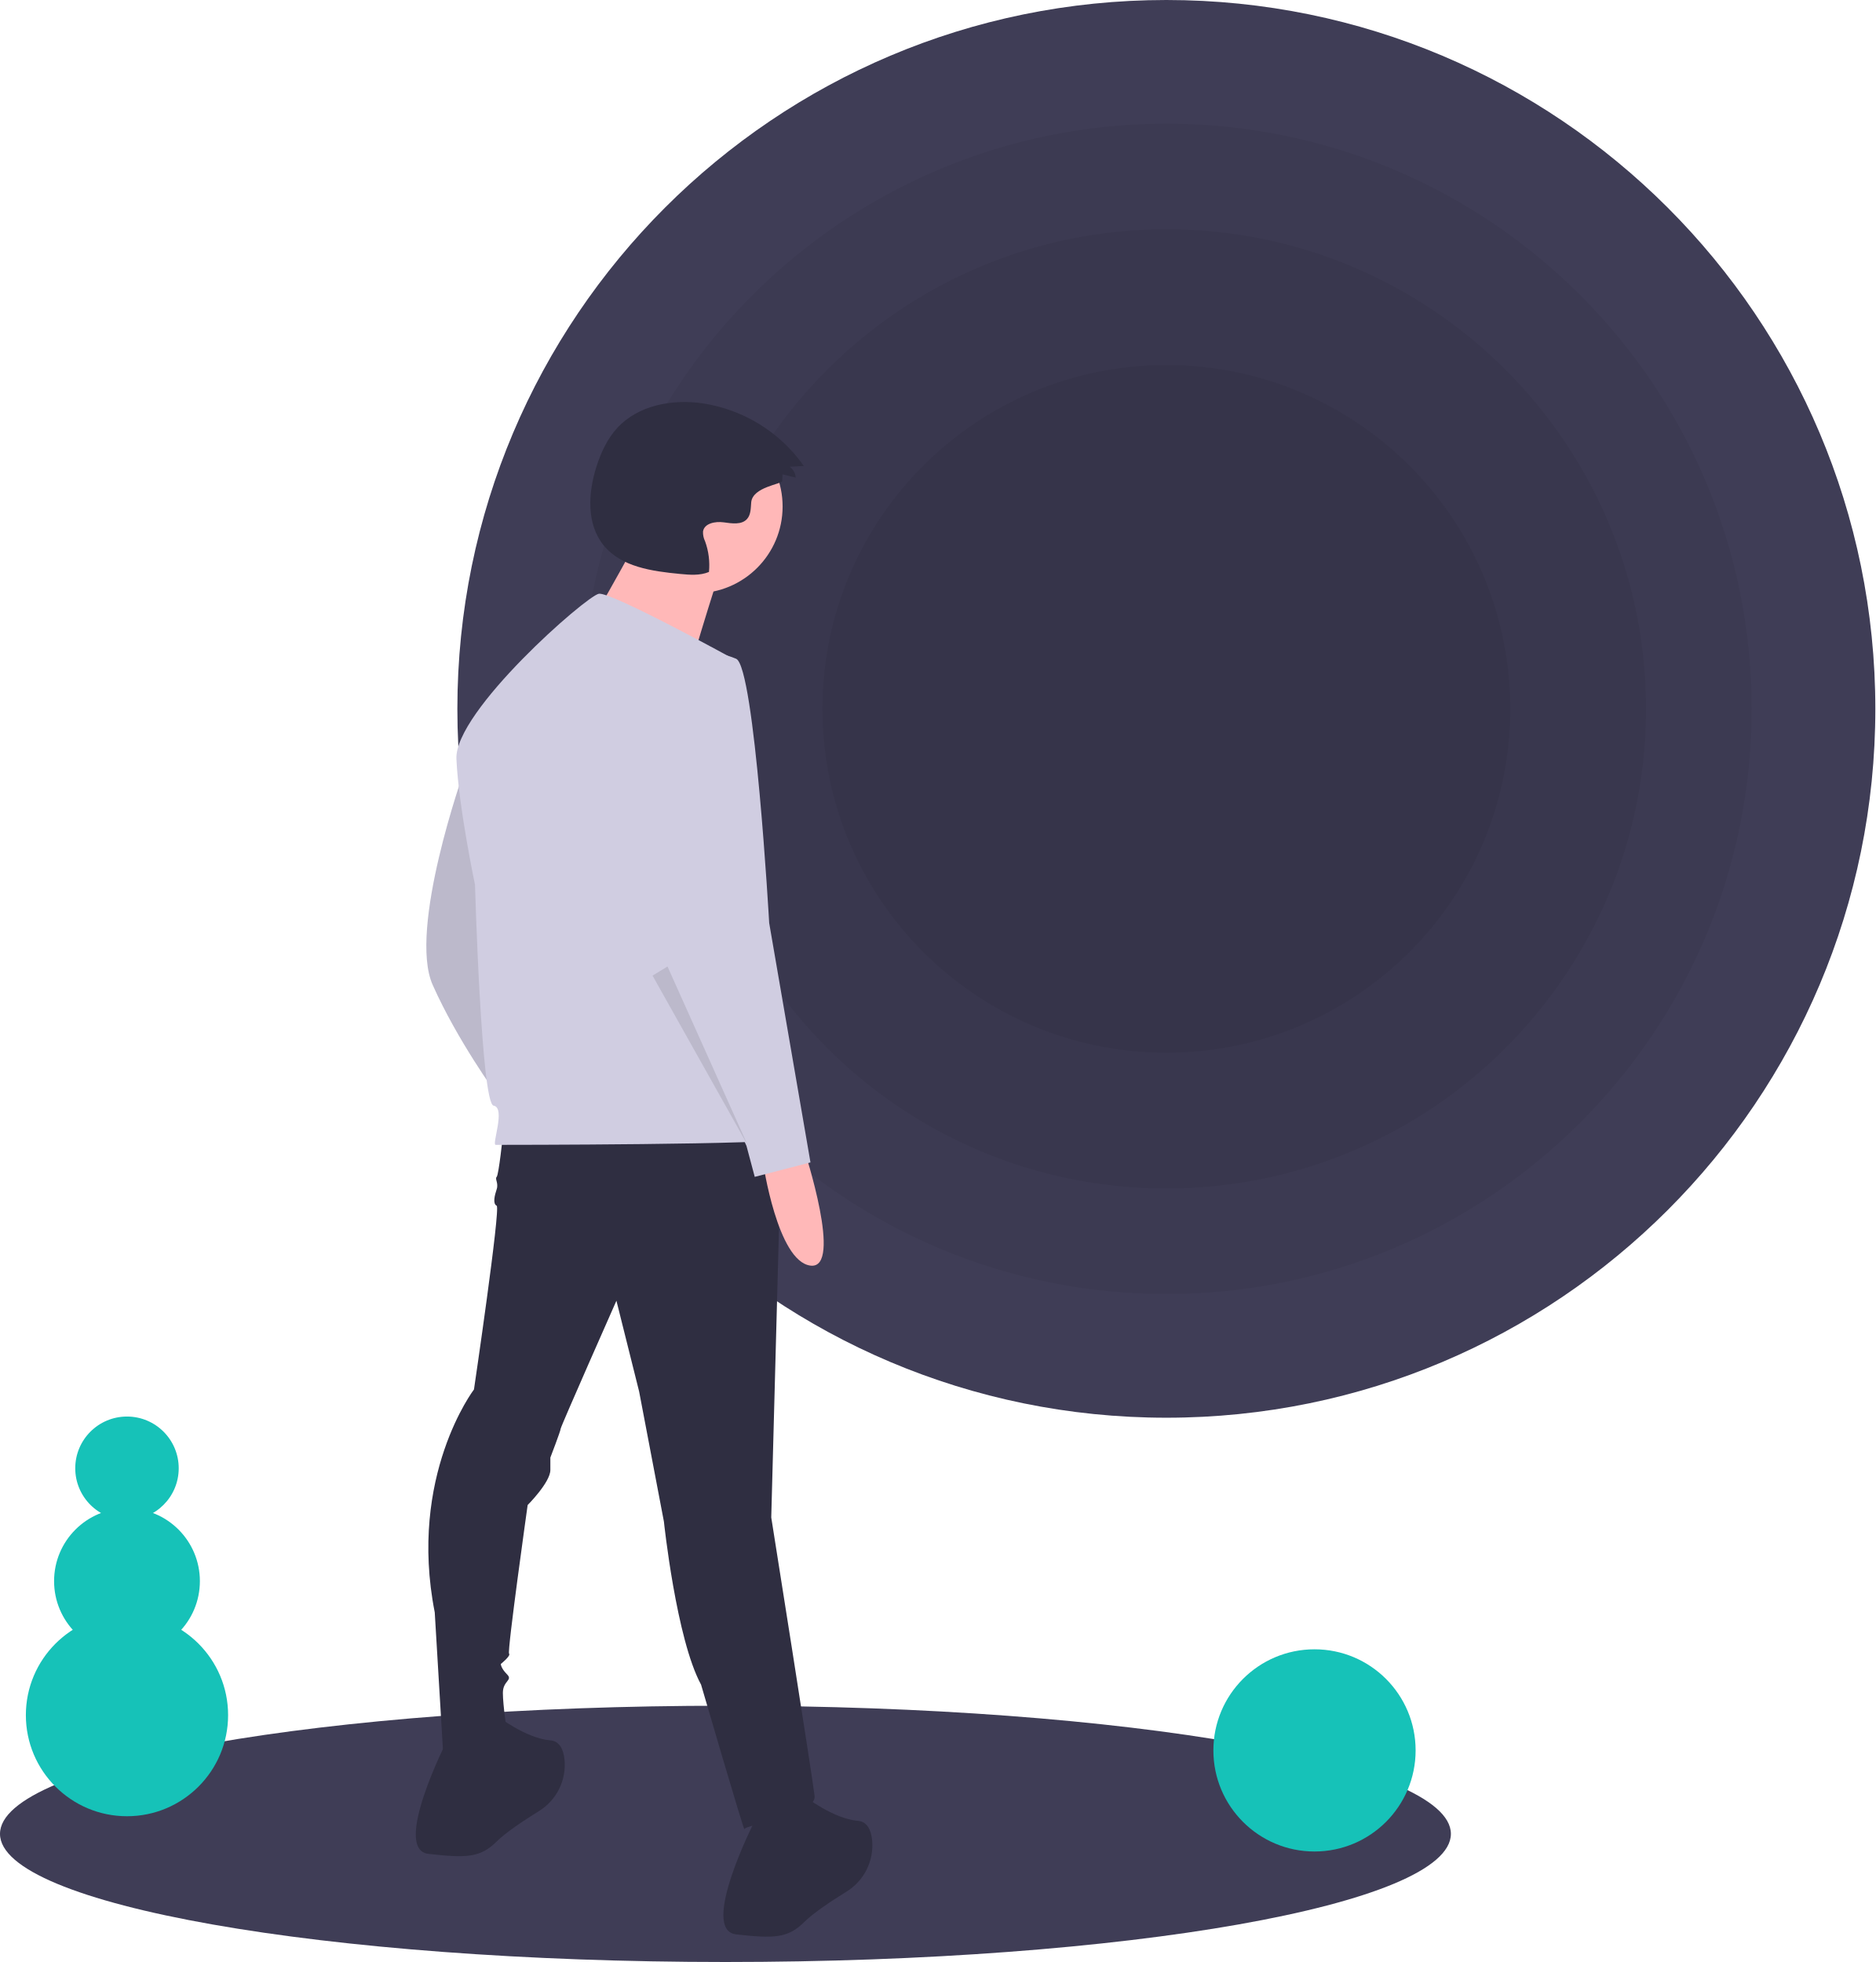
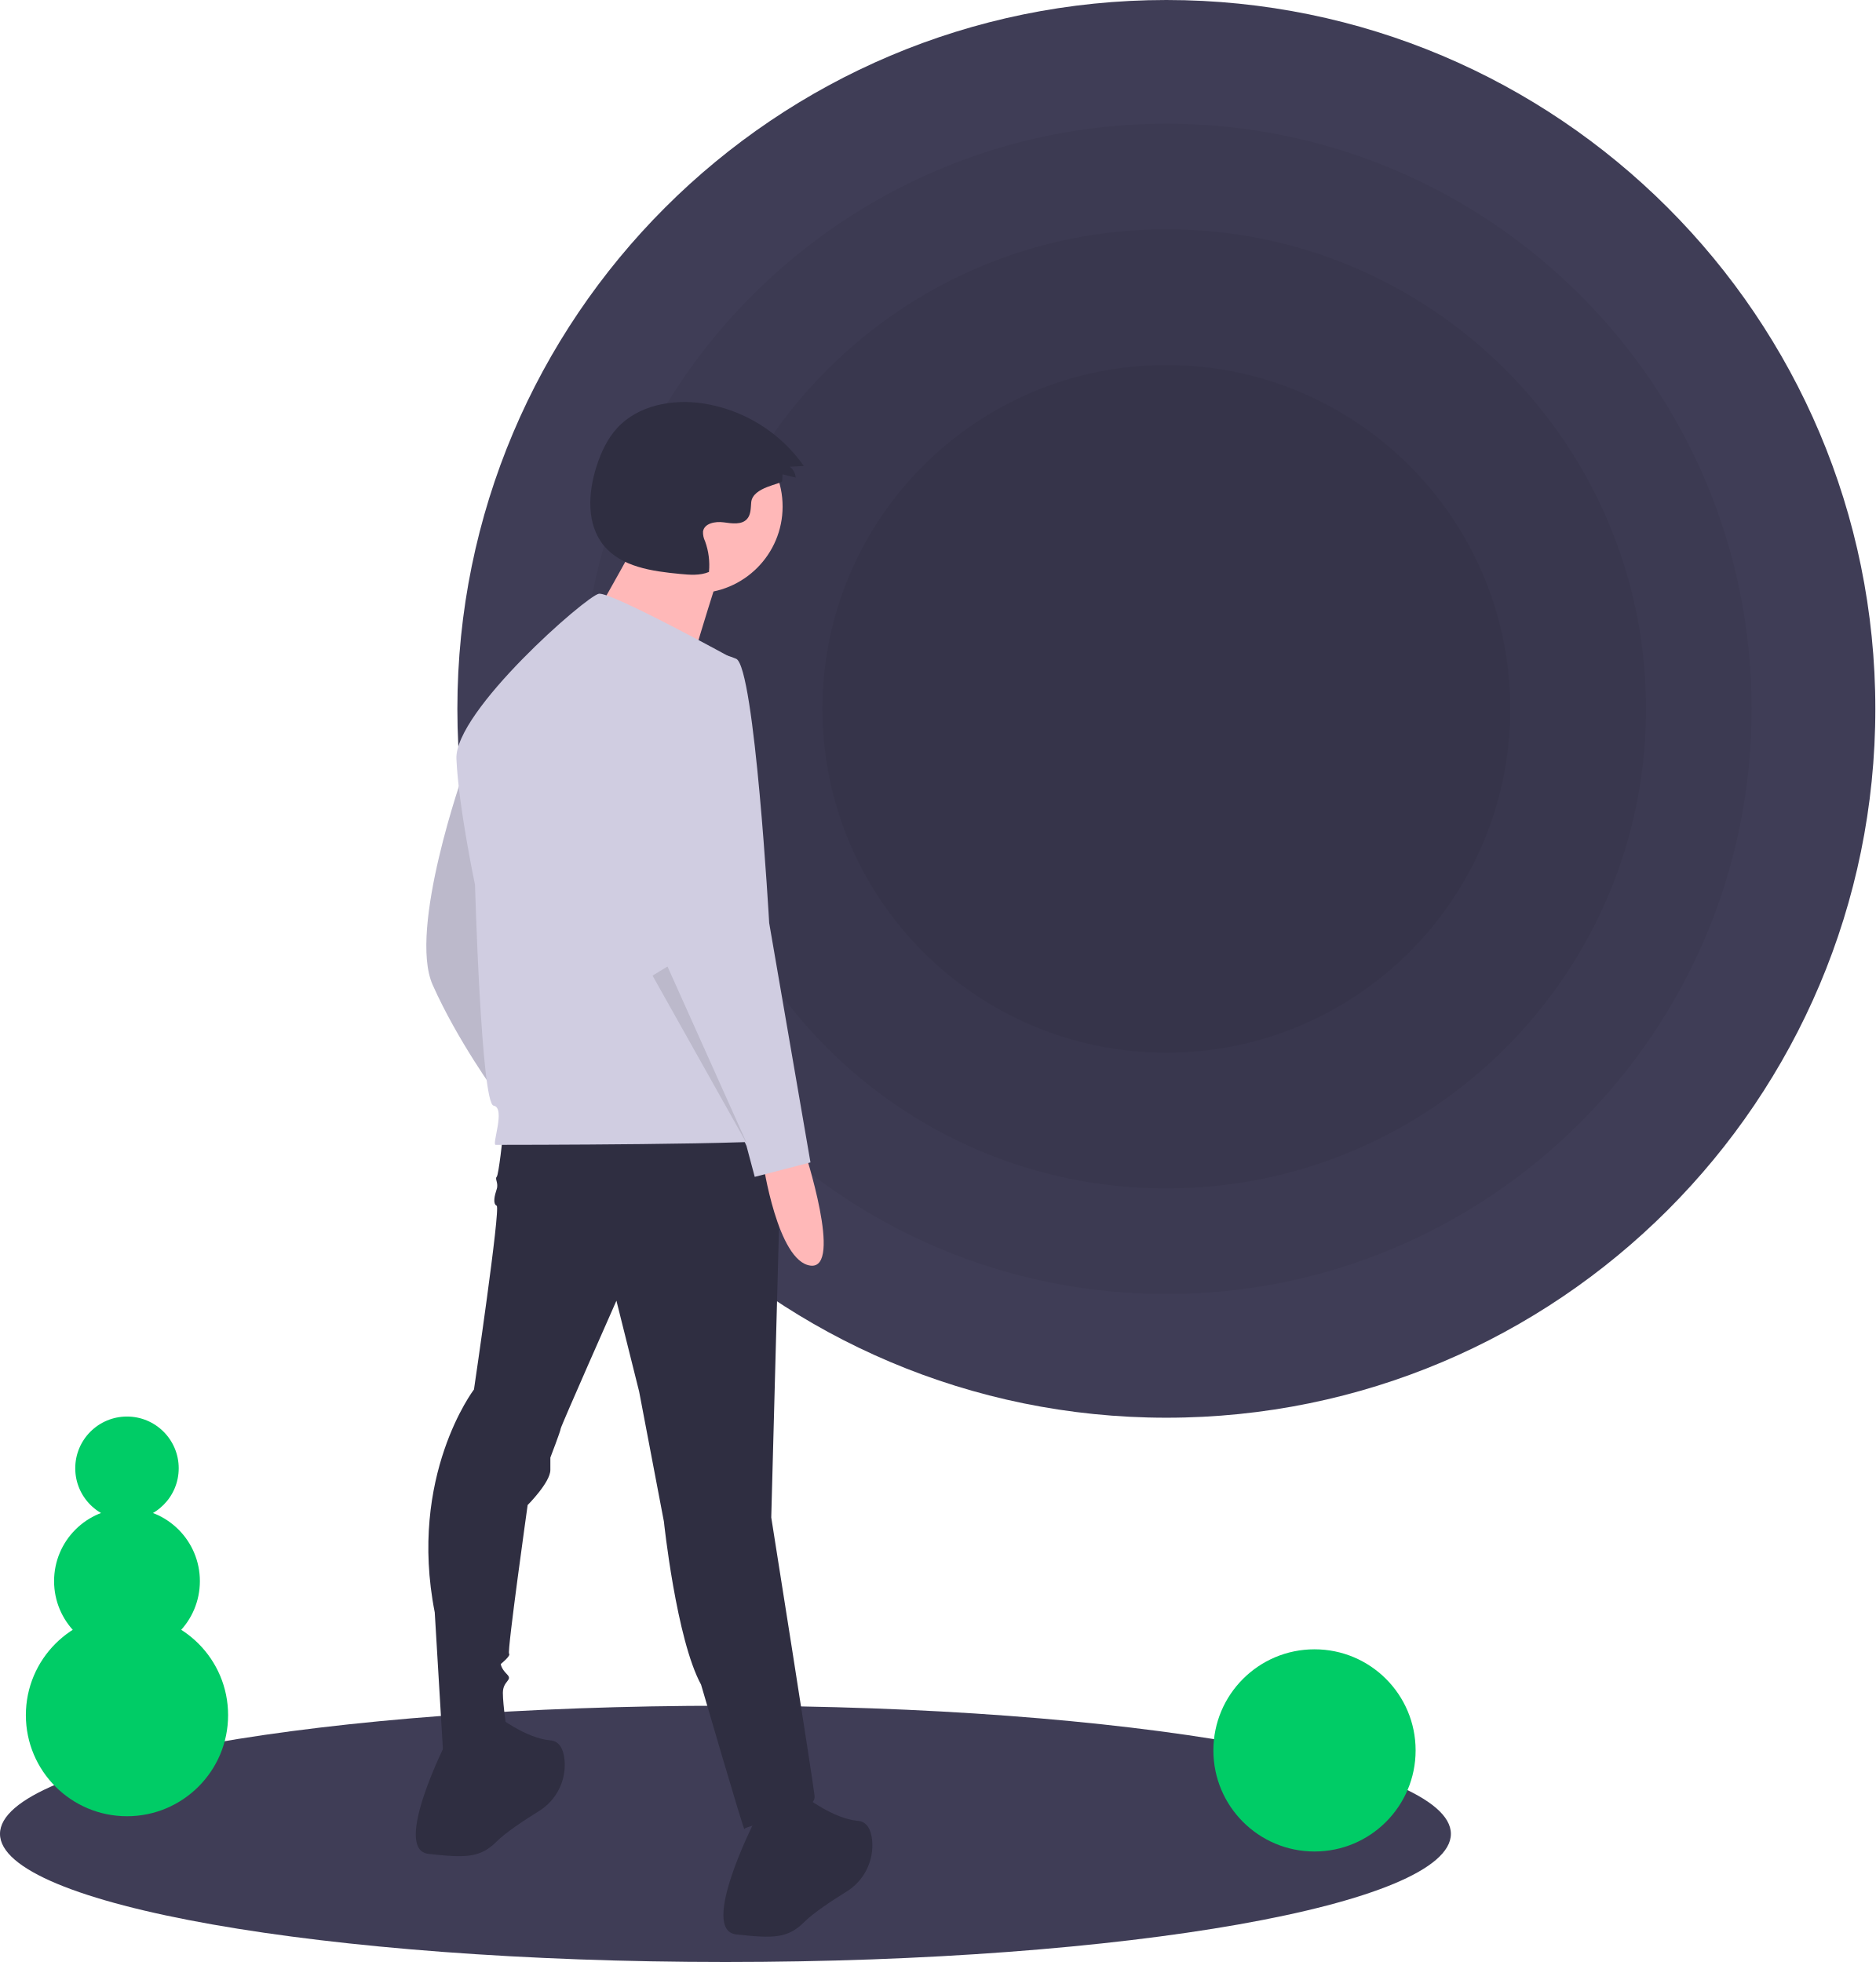
<svg xmlns="http://www.w3.org/2000/svg" id="bac3cfc7-b61b-48ce-8441-8100e40ddaa6" data-name="Layer 1" width="797.5" height="834.5" viewBox="0 0 797.5 834.5">
  <ellipse cx="308.5" cy="780" rx="308.5" ry="54.5" fill="#3f3d56" />
  <circle cx="496" cy="301.5" r="301.5" fill="#3f3d56" />
  <circle cx="496" cy="301.5" r="248.898" opacity="0.05" />
  <circle cx="496" cy="301.5" r="203.994" opacity="0.05" />
  <circle cx="496" cy="301.5" r="146.26" opacity="0.05" />
  <path d="M398.42,361.232s-23.704,66.722-13.169,90.426,27.216,46.53,27.216,46.53S406.322,365.622,398.42,361.232Z" transform="translate(-201.25 -32.75)" fill="#d0cde1" />
  <path d="M398.42,361.232s-23.704,66.722-13.169,90.426,27.216,46.53,27.216,46.53S406.322,365.622,398.42,361.232Z" transform="translate(-201.25 -32.75)" opacity="0.1" />
  <path d="M415.101,515.747s-1.756,16.681-2.634,17.558.878,2.634,0,5.268-1.756,6.145,0,7.023-9.657,78.135-9.657,78.135-28.094,36.873-16.681,94.816l3.512,58.821s27.216,1.756,27.216-7.901c0,0-1.756-11.413-1.756-16.681s4.39-5.268,1.756-7.901-2.634-4.39-2.634-4.39,4.39-3.512,3.512-4.39,7.901-63.211,7.901-63.211,9.657-9.657,9.657-14.925v-5.268s4.39-11.413,4.39-12.291,23.704-54.431,23.704-54.431l9.657,38.629,10.535,55.309s5.268,50.042,15.803,69.356c0,0,18.436,63.211,18.436,61.455s30.727-6.145,29.849-14.047-18.436-118.52-18.436-118.52L533.621,513.991Z" transform="translate(-201.25 -32.75)" fill="#2f2e41" />
  <path d="M391.397,772.978s-23.704,46.53-7.901,48.286,21.948,1.756,28.971-5.268c3.84-3.84,11.615-8.991,17.876-12.873a23.117,23.117,0,0,0,10.969-21.982c-.463-4.295-2.068-7.834-6.019-8.164-10.535-.878-22.826-10.535-22.826-10.535Z" transform="translate(-201.25 -32.75)" fill="#2f2e41" />
  <path d="M522.208,807.217s-23.704,46.53-7.901,48.286,21.948,1.756,28.971-5.268c3.84-3.84,11.615-8.991,17.876-12.873a23.117,23.117,0,0,0,10.969-21.982c-.463-4.295-2.068-7.834-6.019-8.164-10.535-.878-22.826-10.535-22.826-10.535Z" transform="translate(-201.25 -32.75)" fill="#2f2e41" />
  <circle cx="295.905" cy="215.433" r="36.905" fill="#ffb8b8" />
  <path d="M473.43,260.308S447.07,308.812,444.961,308.812,492.41,324.628,492.41,324.628s13.707-46.394,15.816-50.612Z" transform="translate(-201.25 -32.75)" fill="#ffb8b8" />
  <path d="M513.867,313.385s-52.675-28.971-57.943-28.094-61.455,50.042-60.577,70.234,7.901,53.553,7.901,53.553,2.634,93.06,7.901,93.938-.878,16.681.878,16.681,122.909,0,123.787-2.634S513.867,313.385,513.867,313.385Z" transform="translate(-201.25 -32.75)" fill="#d0cde1" />
  <path d="M543.278,521.892s16.681,50.92,2.634,49.164-20.192-43.896-20.192-43.896Z" transform="translate(-201.25 -32.75)" fill="#ffb8b8" />
  <path d="M498.504,310.313s-32.483,7.023-27.216,50.92,14.925,87.792,14.925,87.792l32.483,71.112,3.512,13.169,23.704-6.145L528.353,425.321s-6.145-108.863-14.047-112.374A34,34,0,0,0,498.504,310.313Z" transform="translate(-201.25 -32.75)" fill="#d0cde1" />
  <polygon points="277.5 414.958 317.885 486.947 283.86 411.09 277.5 414.958" opacity="0.1" />
  <path d="M533.896,237.316l.122-2.82,5.61,1.396a6.27,6.27,0,0,0-2.514-4.615l5.976-.334a64.477,64.477,0,0,0-43.124-26.651c-12.926-1.873-27.318.838-36.182,10.43-4.299,4.653-7.001,10.57-8.922,16.607-3.539,11.118-4.26,24.372,3.12,33.409,7.501,9.185,20.602,10.984,32.406,12.121,4.153.4,8.506.772,12.355-.839a29.721,29.721,0,0,0-1.654-13.037,8.687,8.687,0,0,1-.879-4.152c.525-3.512,5.209-4.396,8.728-3.922s7.75,1.2,10.062-1.494c1.593-1.856,1.499-4.559,1.71-6.996C521.282,239.785,533.836,238.707,533.896,237.316Z" transform="translate(-201.25 -32.75)" fill="#2f2e41" />
-   <circle cx="559" cy="744.5" r="43" fill="#16c2b8" />
-   <circle cx="54" cy="729.5" r="43" fill="#16c2b8" />
-   <circle cx="54" cy="672.5" r="31" fill="#16c2b8" />
-   <circle cx="54" cy="624.5" r="22" fill="#16c2b8" />
+   <circle cx="559" cy="744.5" r="43" fill="#00cc66" />
+   <circle cx="54" cy="729.5" r="43" fill="#00cc66" />
+   <circle cx="54" cy="672.5" r="31" fill="#00cc66" />
+   <circle cx="54" cy="624.5" r="22" fill="#00cc66" />
</svg>
